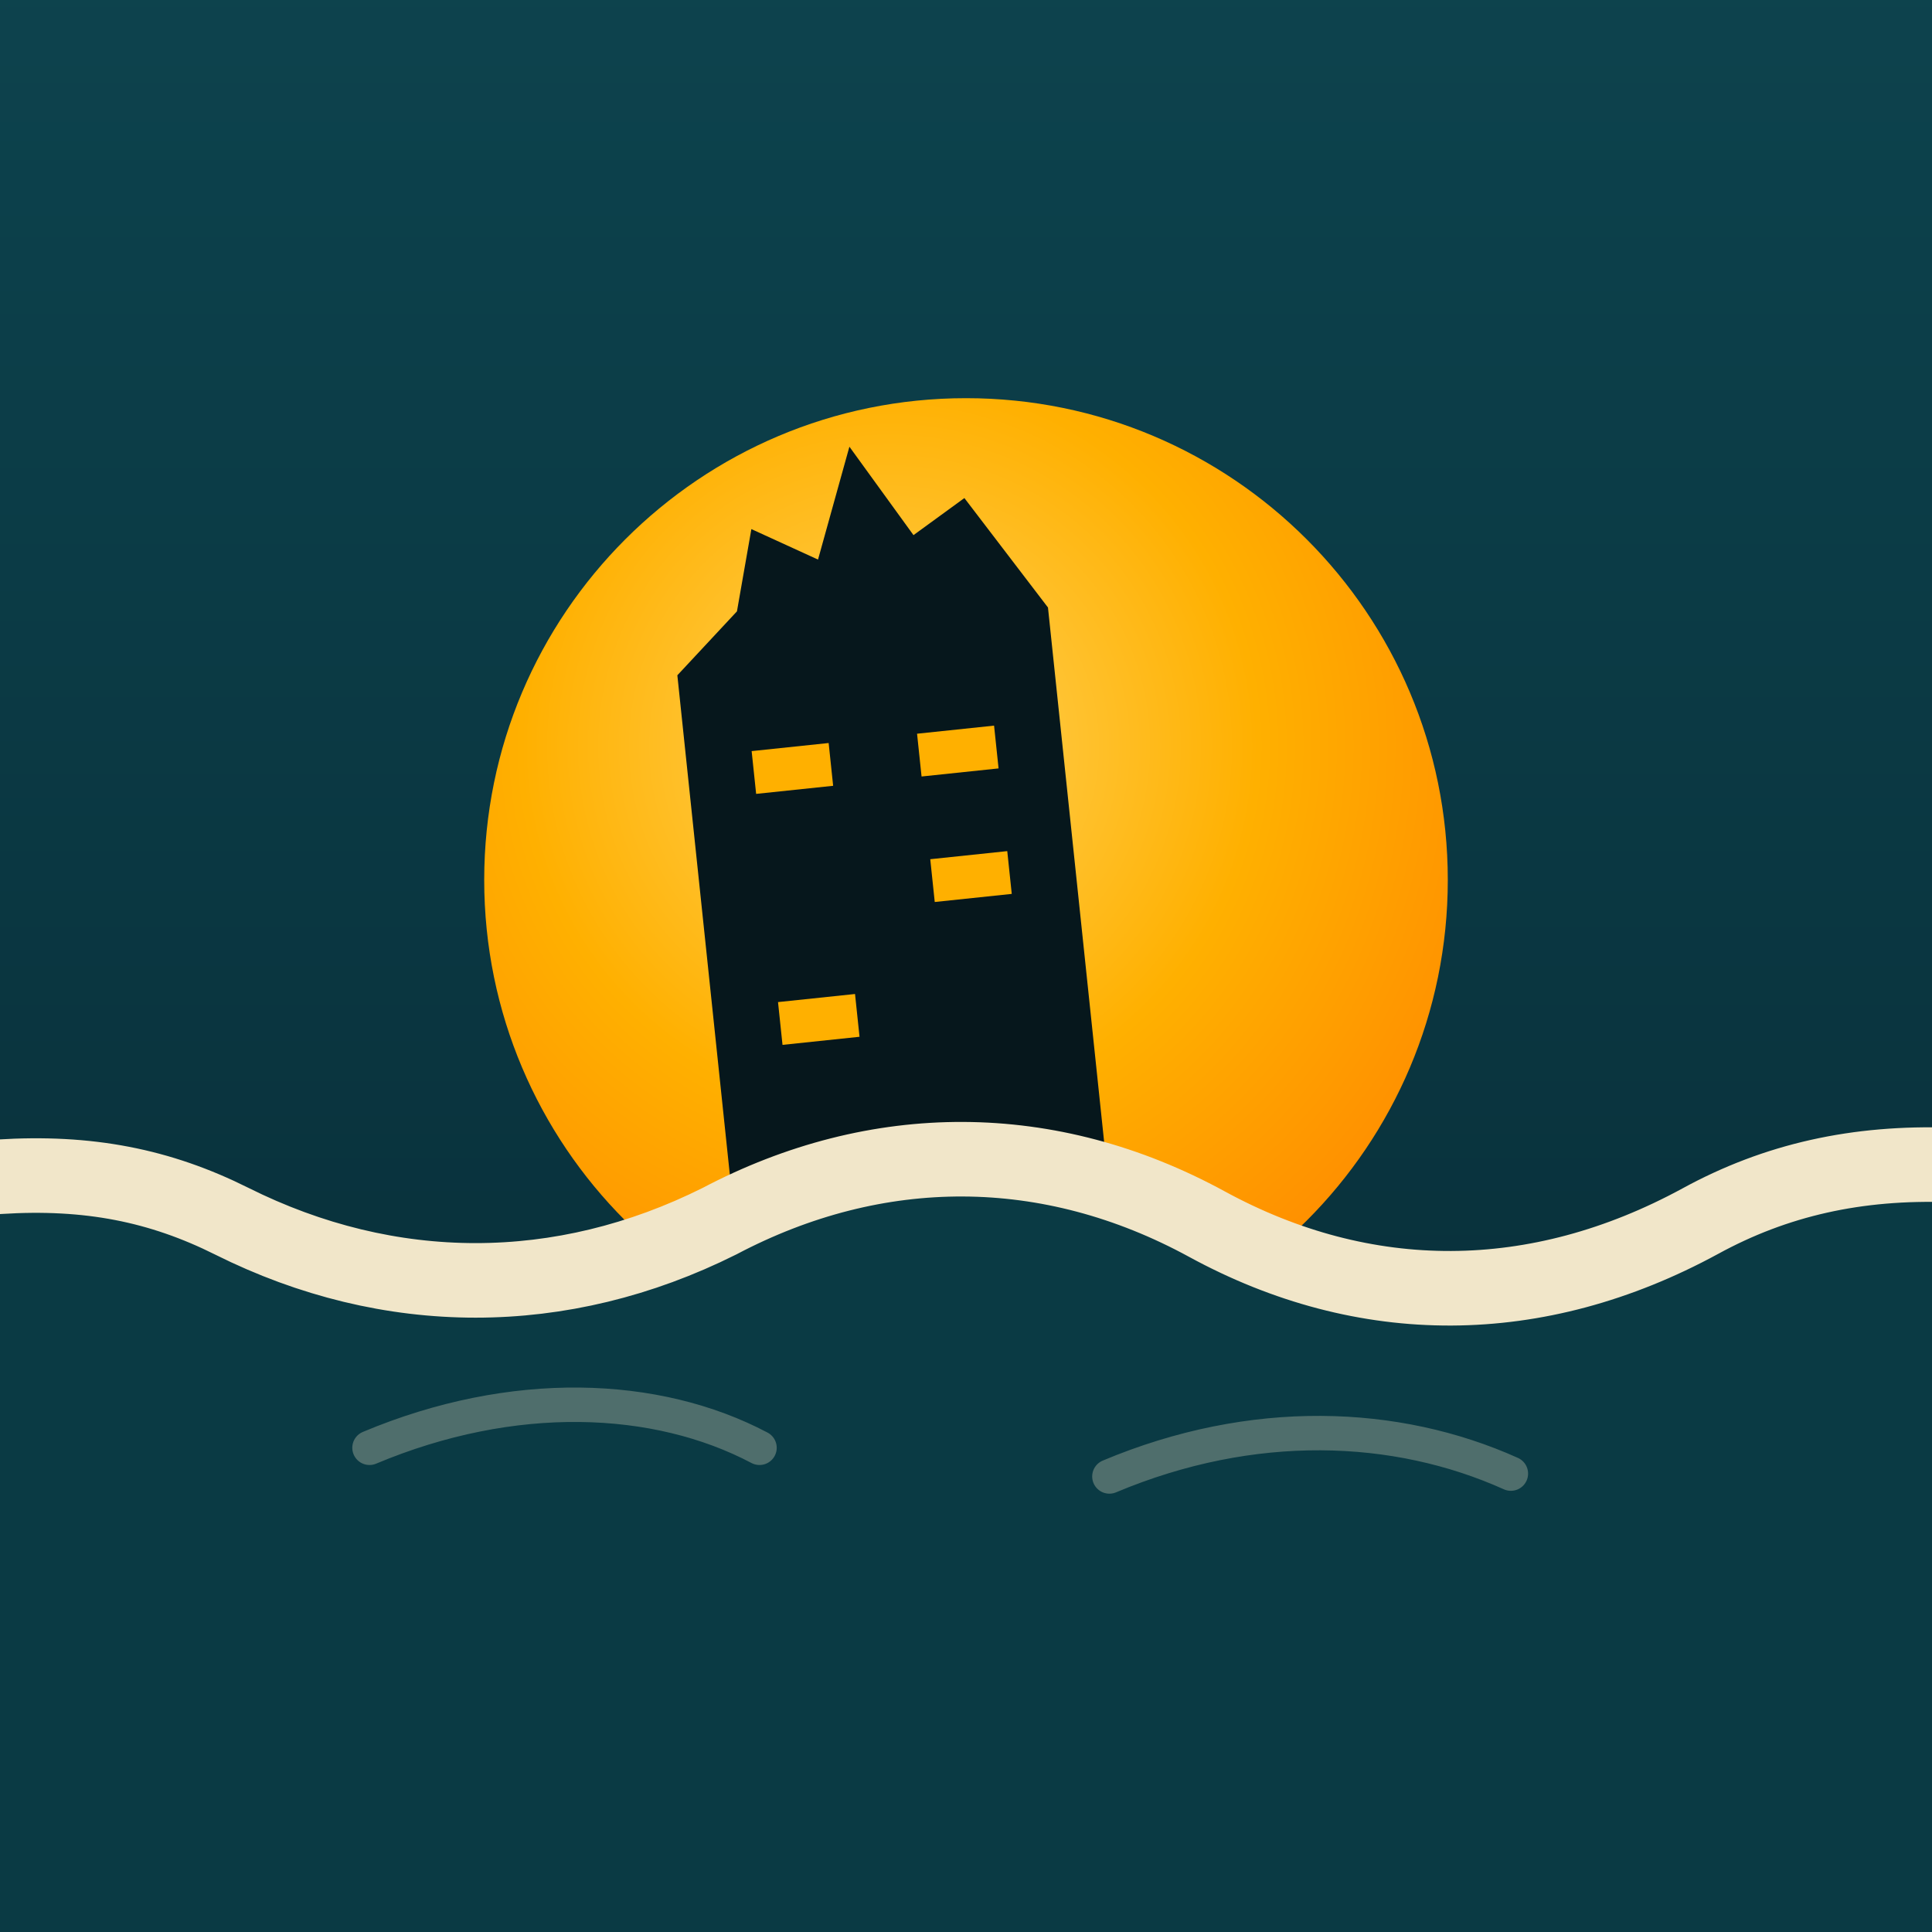
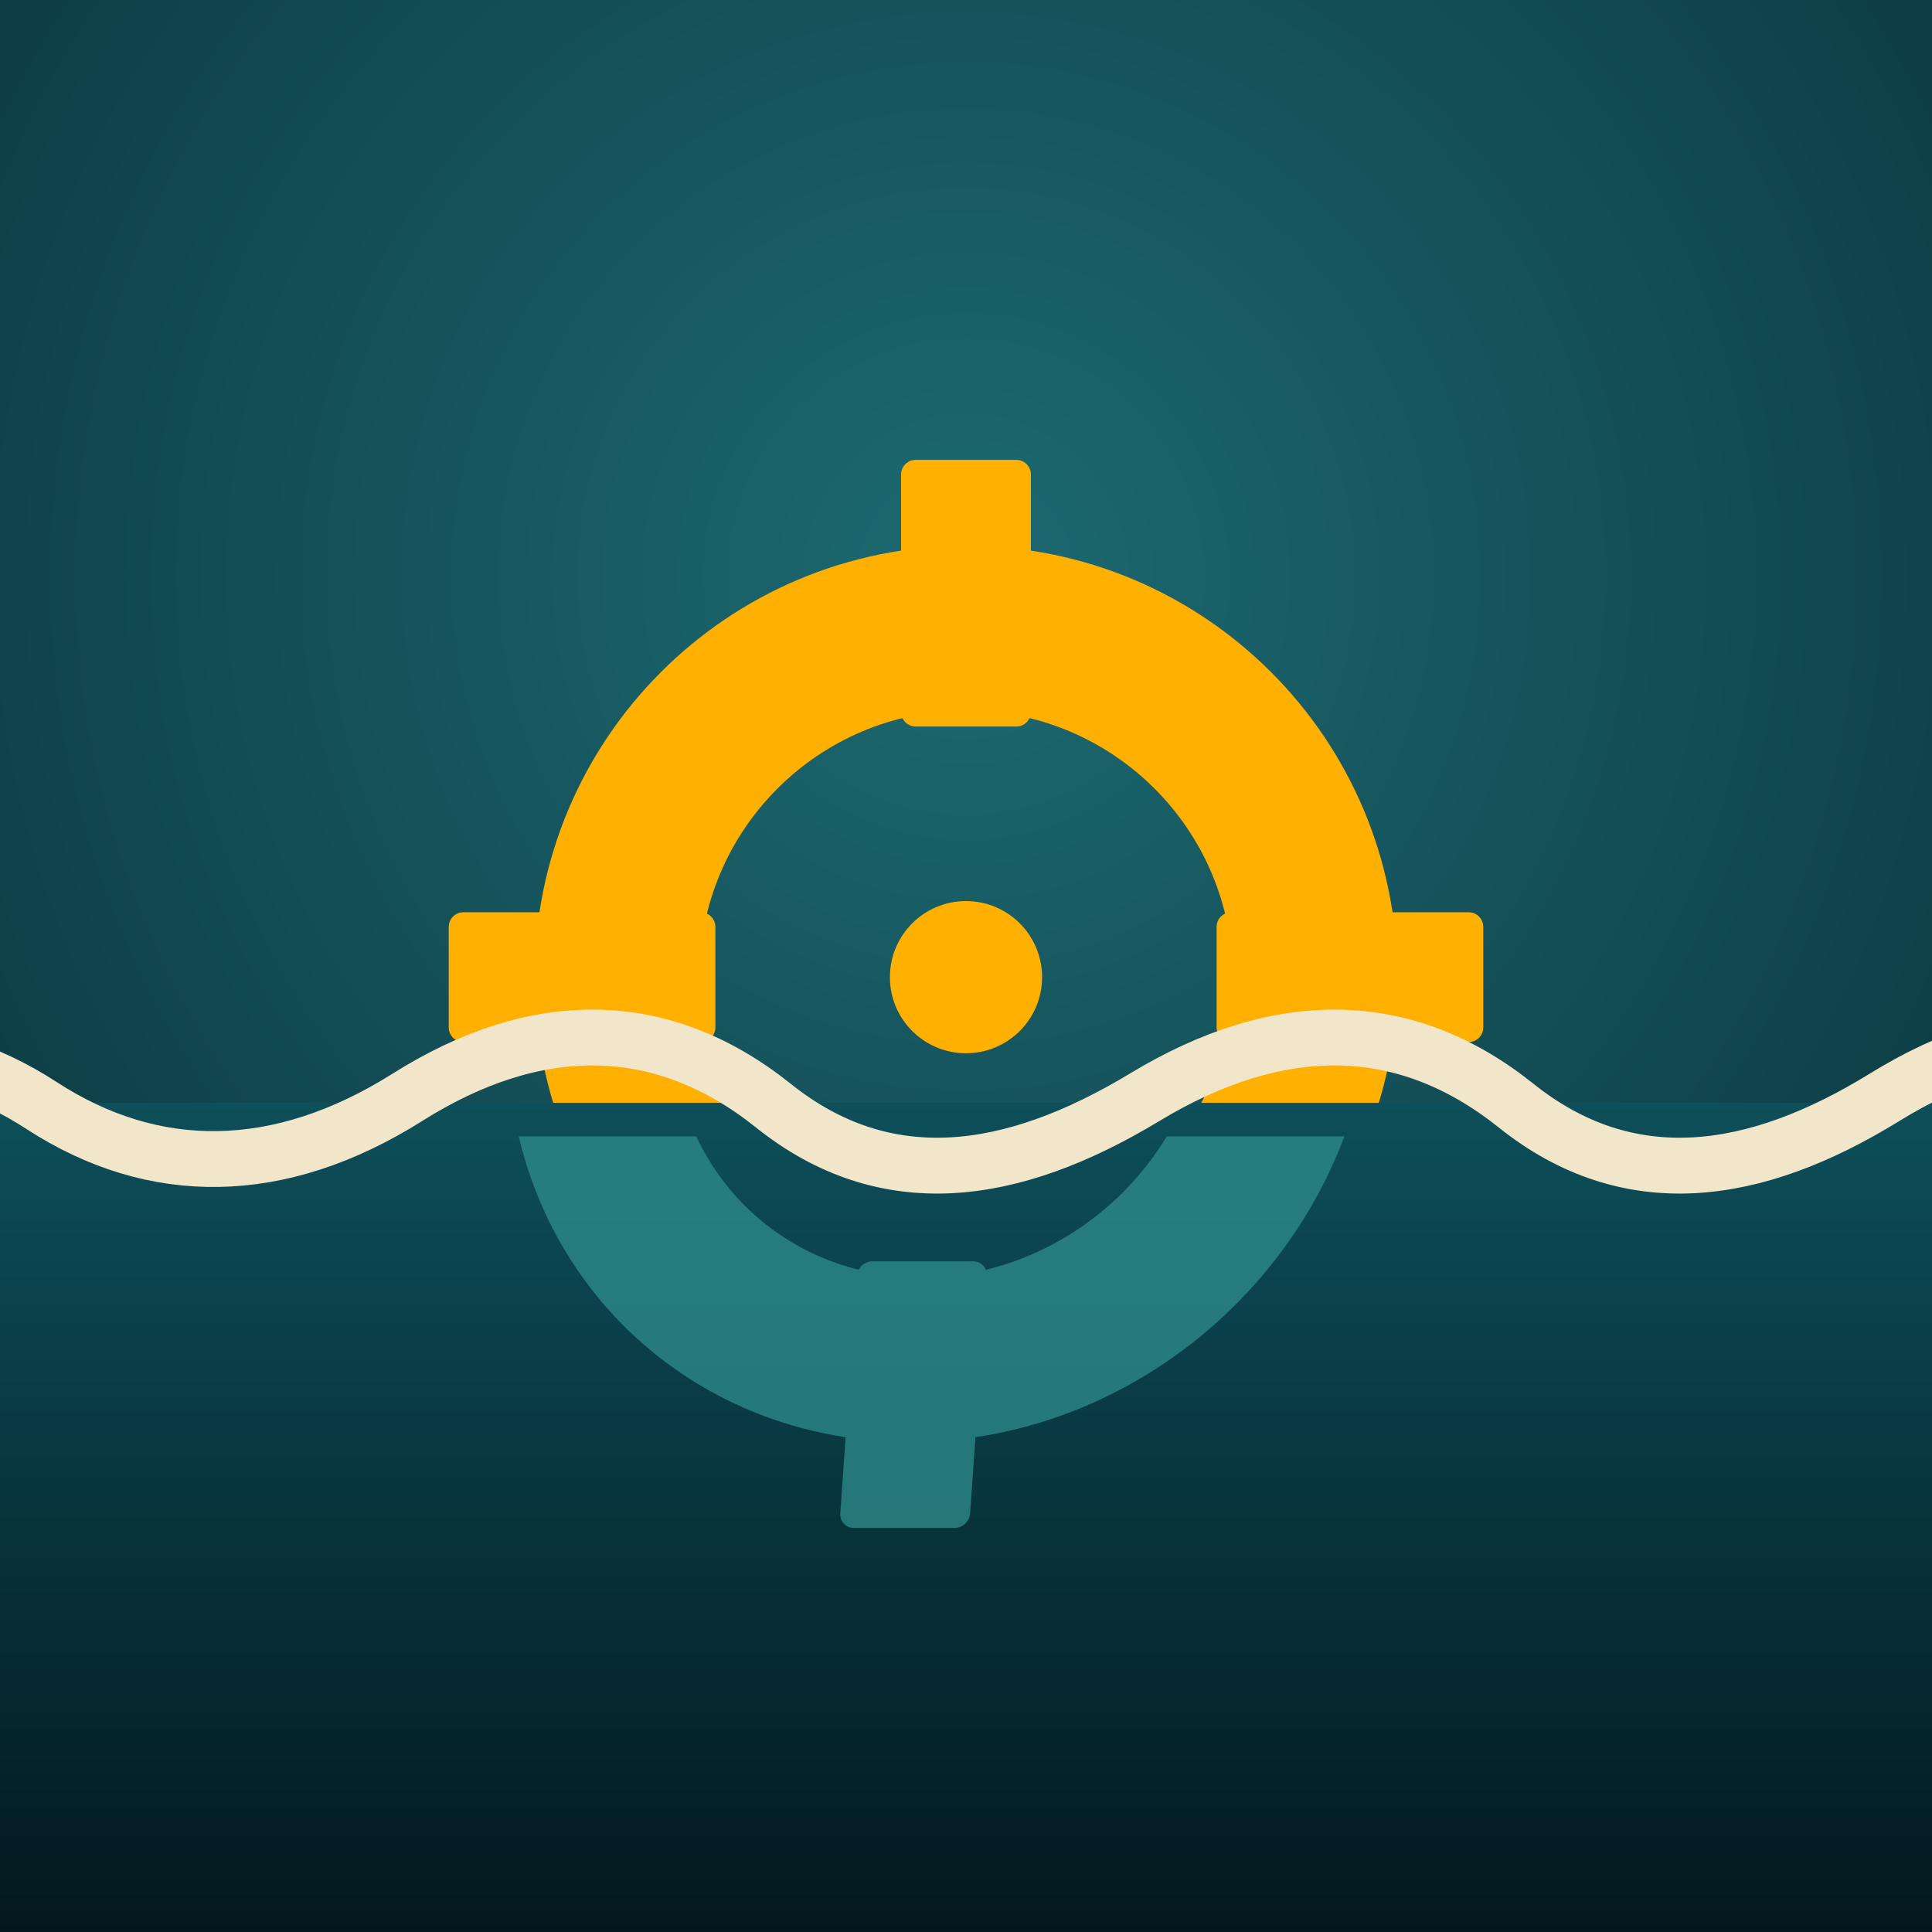
<svg xmlns="http://www.w3.org/2000/svg" viewBox="0 0 1024 1024" width="1024" height="1024">
  <defs>
-     <linearGradient id="bg" x1="0" y1="0" x2="0" y2="1">
-       <stop offset="0" stop-color="#0f4c57" />
-       <stop offset="1" stop-color="#05202a" />
+     <radialGradient id="bg" cx="0.5" cy="0.3" r="0.85">
+       <stop offset="0" stop-color="#1d6a72" />
+       <stop offset="1" stop-color="#062830" />
+     </radialGradient>
+     <linearGradient id="sea" x1="0" y1="0" x2="0" y2="1">
+       <stop offset="0" stop-color="#0d4f5a" />
+       <stop offset="1" stop-color="#03181e" />
    </linearGradient>
-     <radialGradient id="sun" cx="0.42" cy="0.36" r="0.7">
-       <stop offset="0" stop-color="#ffd45e" />
-       <stop offset="0.55" stop-color="#ffb000" />
-       <stop offset="1" stop-color="#ff8c00" />
-     </radialGradient>
+     <clipPath id="above">
+       <rect x="-600" y="-600" width="2224" height="1210" />
+     </clipPath>
+     <clipPath id="below">
+       <rect x="-600" y="610" width="2224" height="1200" />
+     </clipPath>
+     <g id="sight">
+       <circle cx="512" cy="520" r="250" fill="none" stroke-width="118" />
+       <rect x="466" y="150" width="92" height="190" rx="10" />
+       <rect x="142" y="474" width="190" height="92" rx="10" />
+       <rect x="692" y="474" width="190" height="92" rx="10" />
+       <rect x="466" y="700" width="92" height="190" rx="10" />
+       <circle cx="512" cy="520" r="54" />
+     </g>
  </defs>
-   <rect x="-400" y="-400" width="1824" height="1824" fill="url(#bg)" />
-   <g transform="translate(512 512) scale(0.76) translate(-512 -512)">
-     <circle cx="512" cy="452" r="336" fill="url(#sun)" />
-     <g transform="rotate(-6 512 1000)">
-       <path d="M384,1100 L384,292 L430,252 L446,196 L490,222 L520,146 L558,212 L596,190 L646,272 L646,1100 Z" fill="#06171c" />
-       <g fill="#ffb000">
-         <rect x="430" y="350" width="54" height="30" />
-         <rect x="546" y="350" width="54" height="30" />
-         <rect x="546" y="438" width="54" height="30" />
-         <rect x="430" y="526" width="54" height="30" />
-       </g>
+   <rect width="1024" height="1024" fill="url(#bg)" />
+   <rect x="0" y="584.5" width="1024" height="439.5" fill="url(#sea)" />
+   <g transform="translate(512 512) scale(0.74) translate(-512 -512)">
+     <g clip-path="url(#above)" fill="#ffb000" stroke="#ffb000">
+       <use href="#sight" />
    </g>
-     <path d="M-400,712 C-200,650 -100,640 0,690 C110,745 230,745 340,690 C450,632 570,632 680,692 C790,752 910,752 1024,690 C1130,632 1250,640 1424,700 L1424,1424 L-400,1424 Z" fill="#0a3a44" />
-     <path d="M-400,712 C-200,650 -100,640 0,690 C110,745 230,745 340,690 C450,632 570,632 680,692 C790,752 910,752 1024,690 C1130,632 1250,640 1424,700" fill="none" stroke="#f1e6c9" stroke-width="52" stroke-linecap="round" />
-     <path d="M96,848 C196,806 296,810 368,848 M612,868 C712,826 812,830 892,866" fill="none" stroke="#f1e6c9" stroke-opacity="0.3" stroke-width="24" stroke-linecap="round" />
+     <g clip-path="url(#below)" fill="#2f8d8c" stroke="#2f8d8c" opacity="0.75" transform="translate(18,24) skewX(-4)">
+       <use href="#sight" />
+     </g>
+     <path d="M-420,622 C-320,560 -230,560 -150,612 C-70,664 20,664 112,606 C204,548 294,548 374,612 C454,676 544,664 640,606 C736,548 826,548 906,612 C986,676 1076,664 1170,606 C1264,548 1354,548 1444,612" fill="none" stroke="#f1e6c9" stroke-width="40" stroke-linecap="round" />
  </g>
</svg>
